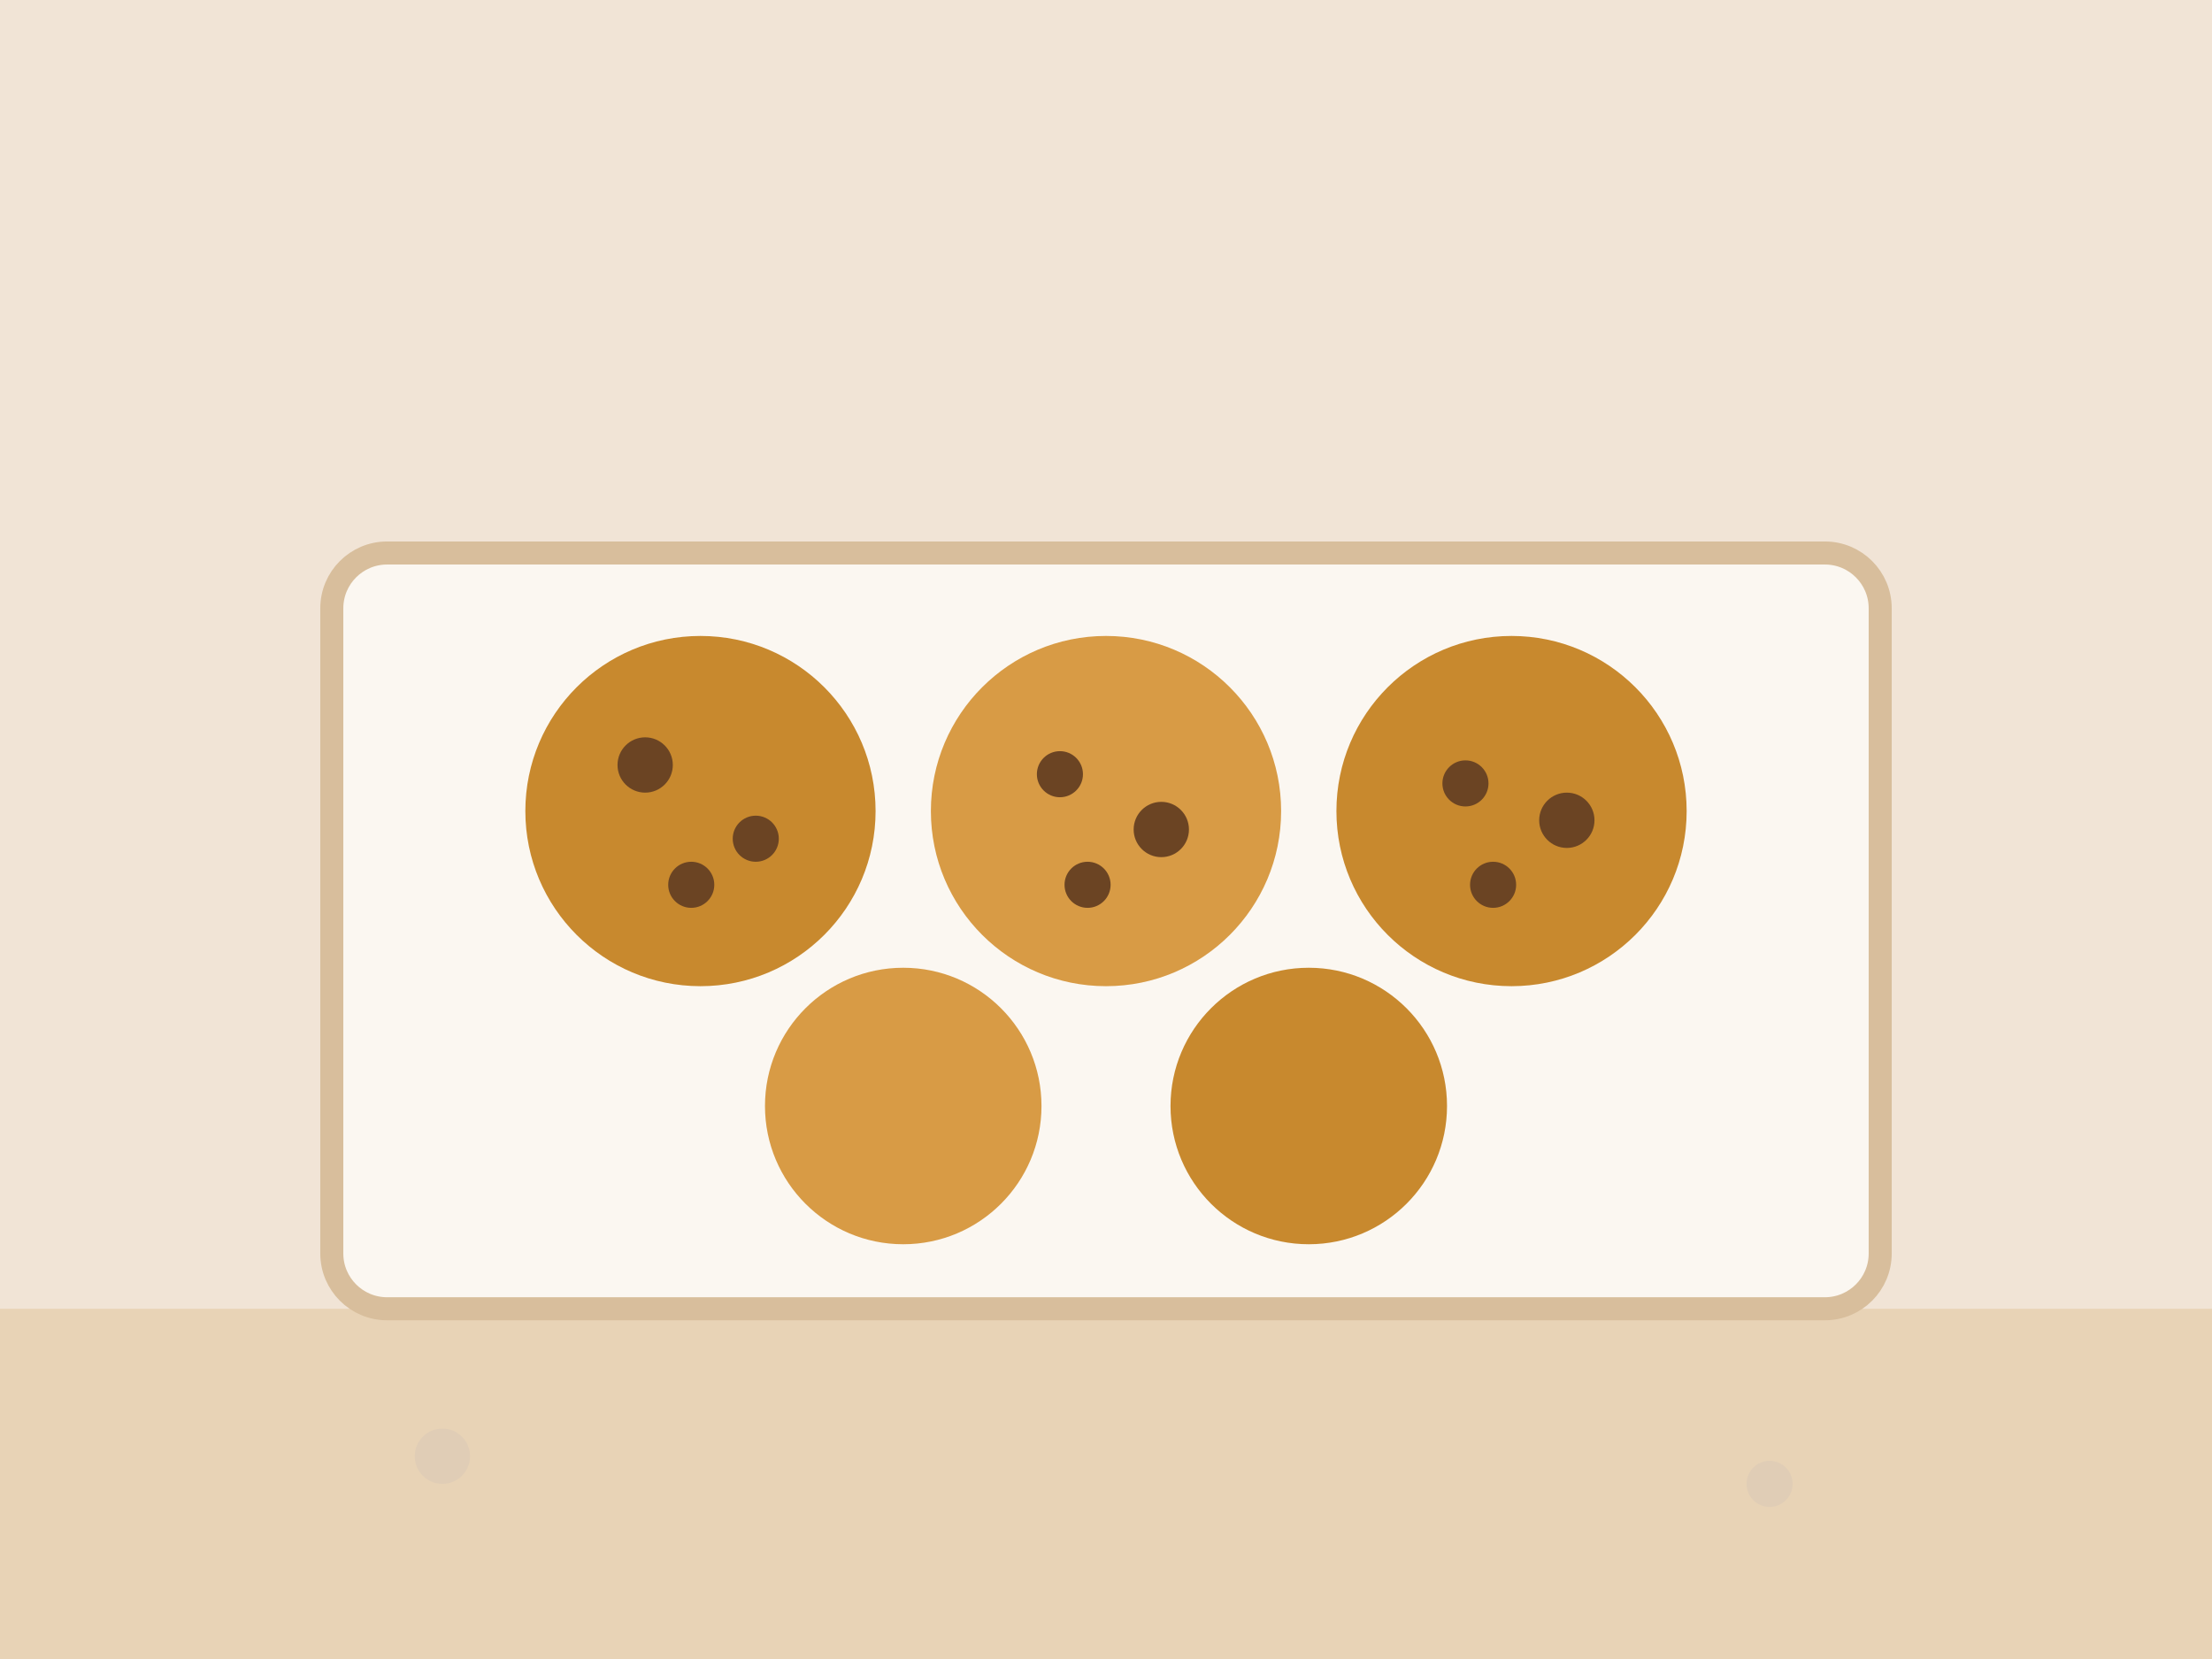
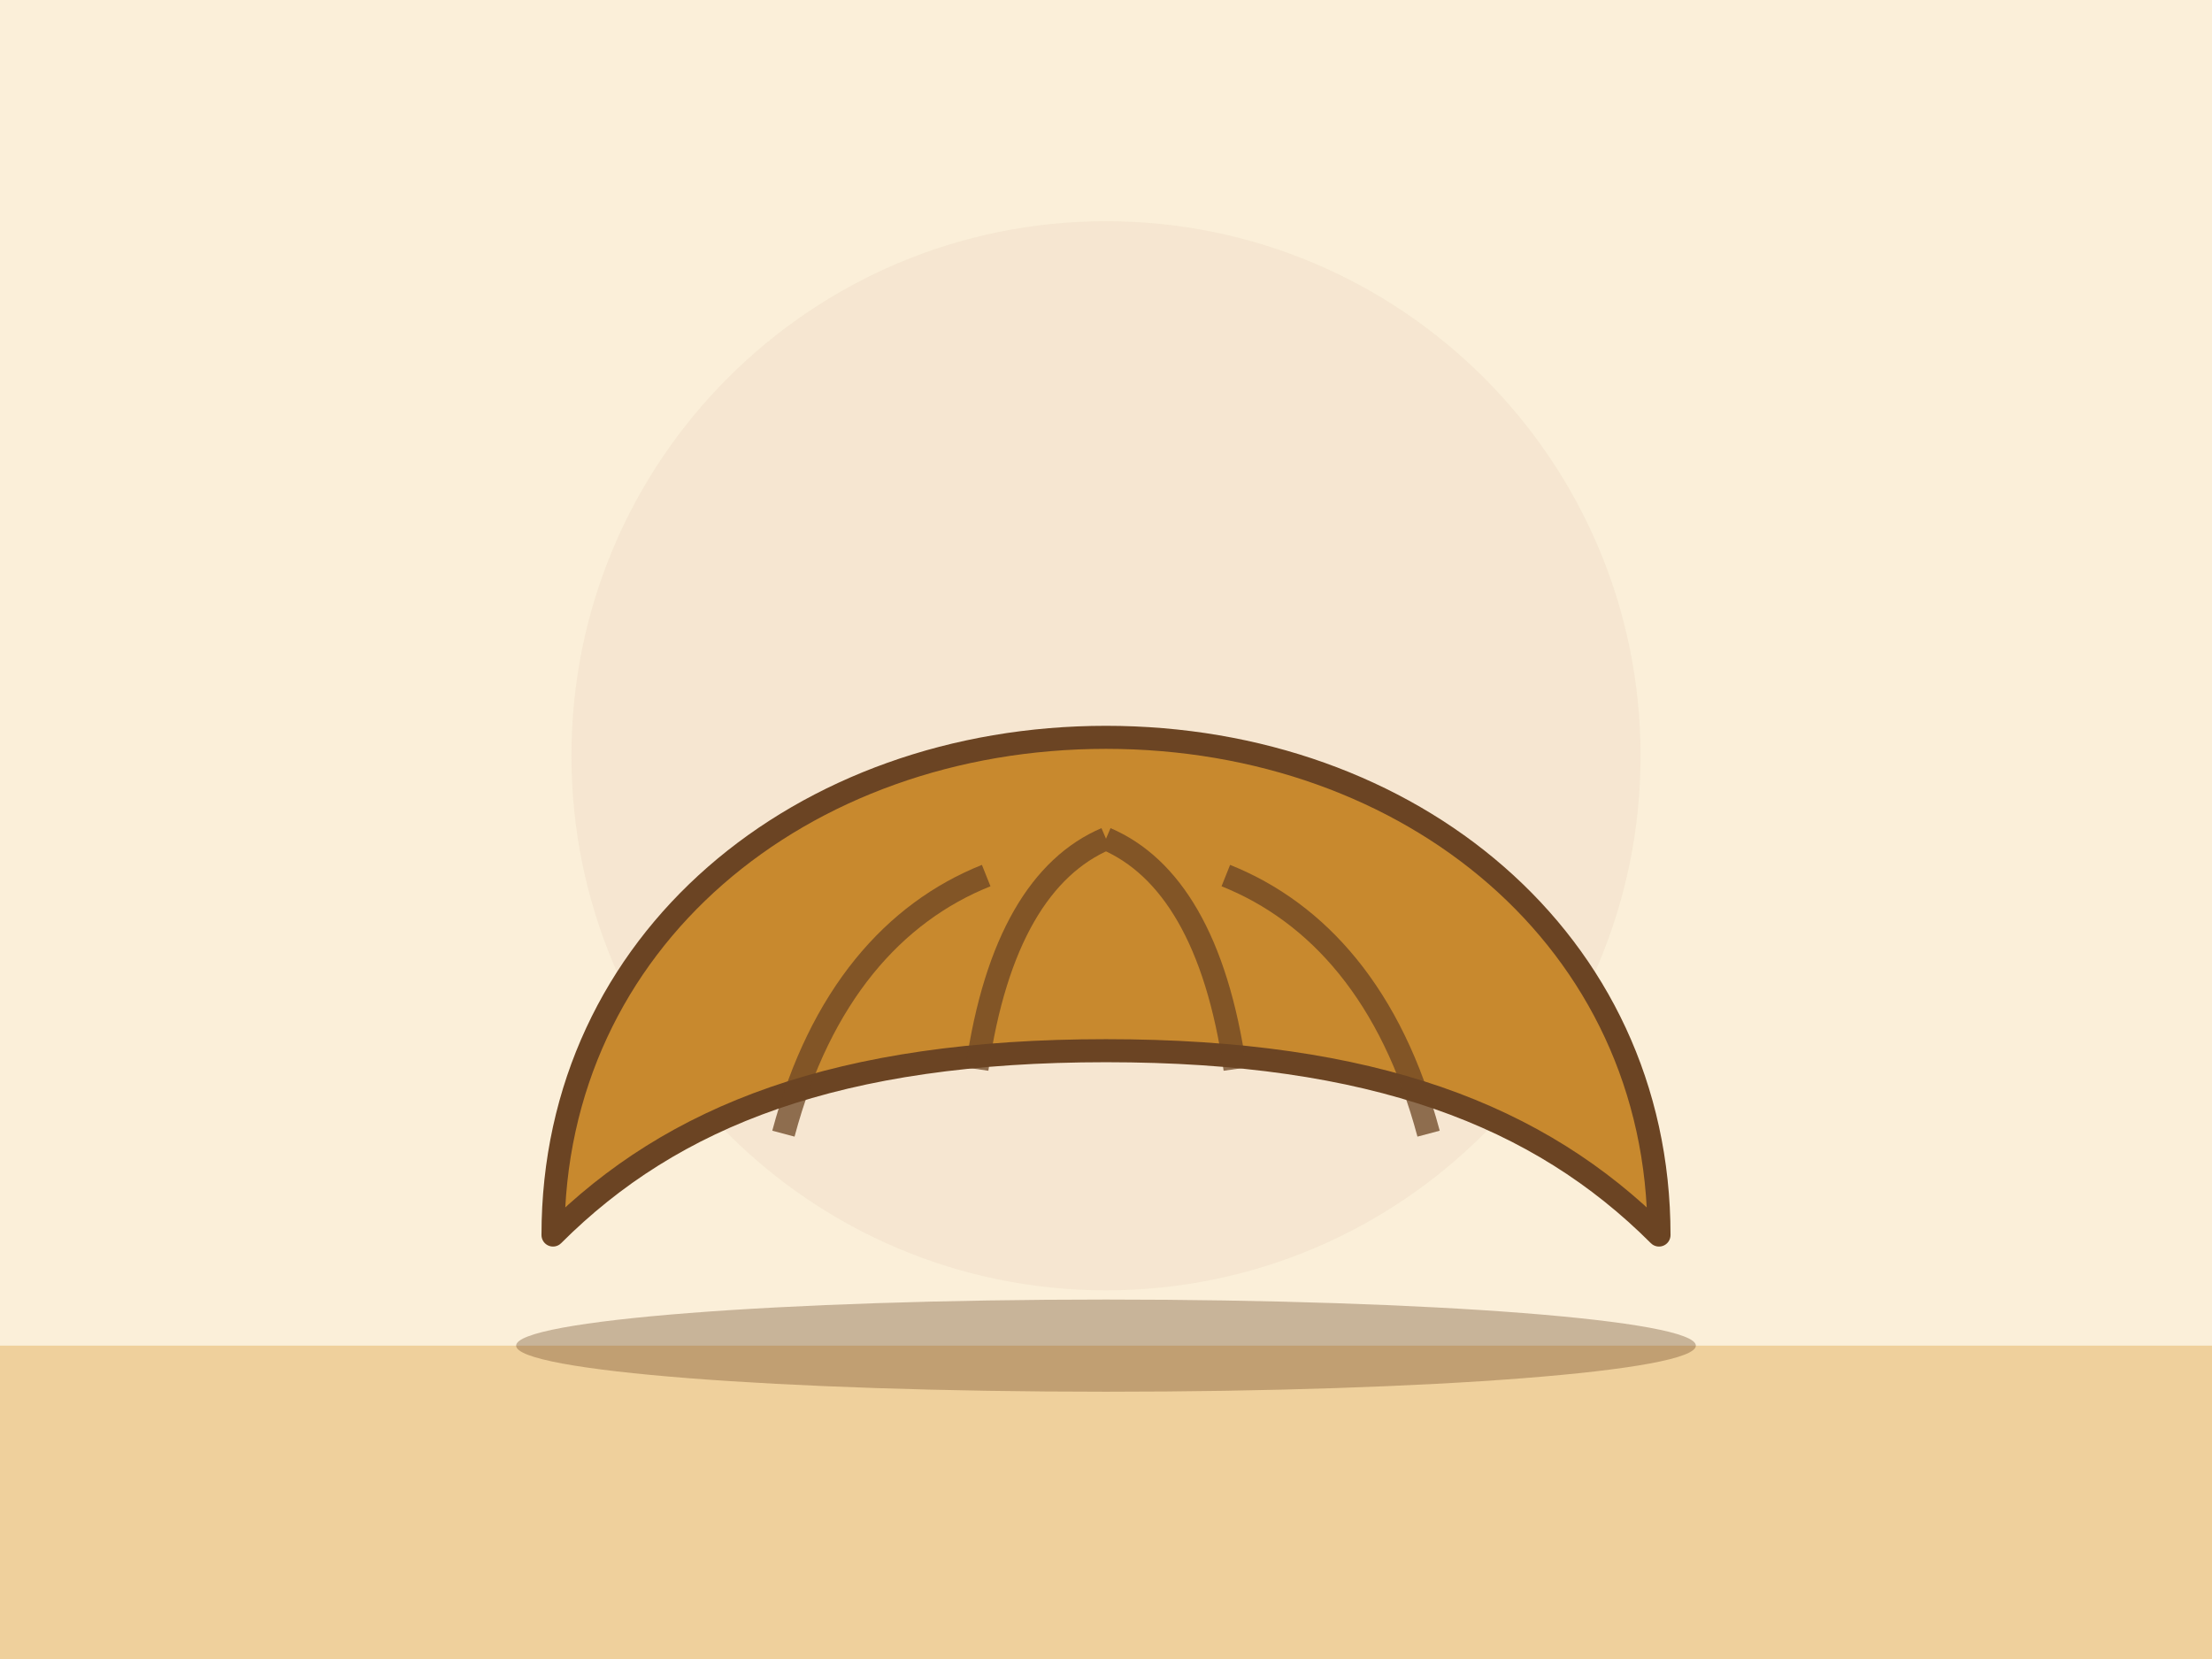
- <svg xmlns="http://www.w3.org/2000/svg" viewBox="0 0 480 360" role="img" aria-label="餅乾課程(佔位示意圖)">
-   <rect width="480" height="360" fill="#F1E4D6" />
-   <rect x="0" y="284" width="480" height="76" fill="#E8D3B6" />
-   <rect x="72" y="120" width="336" height="164" rx="12" fill="#FBF7F1" stroke="#D8BE9C" stroke-width="5" />
-   <g>
-     <circle cx="152" cy="176" r="38" fill="#C8892E" />
-     <circle cx="140" cy="166" r="6" fill="#6B4423" />
-     <circle cx="164" cy="182" r="5" fill="#6B4423" />
-     <circle cx="150" cy="192" r="5" fill="#6B4423" />
+ <svg xmlns="http://www.w3.org/2000/svg" viewBox="0 0 480 360" role="img" aria-label="法式可頌課程（佔位示意圖）">
+   <rect width="480" height="360" fill="#FBEFD9" />
+   <circle cx="240" cy="164" r="116" fill="#F3E3CD" opacity=".7" />
+   <rect x="0" y="292" width="480" height="68" fill="#E5B76A" opacity=".55" />
+   <path d="M120 268c0-64 54-108 120-108s120 44 120 108c-26-26-62-40-120-40s-94 14-120 40Z" fill="#C8892E" stroke="#6B4423" stroke-width="5" stroke-linejoin="round" />
+   <g stroke="#6B4423" stroke-width="5" fill="none" opacity=".75">
+     <path d="M170 246c8-30 24-48 44-56" />
+     <path d="M212 232c4-28 14-44 28-50" />
+     <path d="M268 232c-4-28-14-44-28-50" />
+     <path d="M310 246c-8-30-24-48-44-56" />
  </g>
-   <g>
-     <circle cx="240" cy="176" r="38" fill="#D89B45" />
-     <circle cx="230" cy="168" r="5" fill="#6B4423" />
-     <circle cx="252" cy="180" r="6" fill="#6B4423" />
-     <circle cx="236" cy="192" r="5" fill="#6B4423" />
-   </g>
-   <g>
-     <circle cx="328" cy="176" r="38" fill="#C8892E" />
-     <circle cx="318" cy="170" r="5" fill="#6B4423" />
-     <circle cx="340" cy="178" r="6" fill="#6B4423" />
-     <circle cx="324" cy="192" r="5" fill="#6B4423" />
-   </g>
-   <g>
-     <circle cx="196" cy="240" r="30" fill="#D89B45" />
-     <circle cx="284" cy="240" r="30" fill="#C8892E" />
-   </g>
-   <g fill="#E0CDB6">
-     <circle cx="96" cy="316" r="6" />
-     <circle cx="384" cy="322" r="5" />
-   </g>
+   <ellipse cx="240" cy="292" rx="128" ry="10" fill="#6B4423" opacity=".35" />
</svg>
